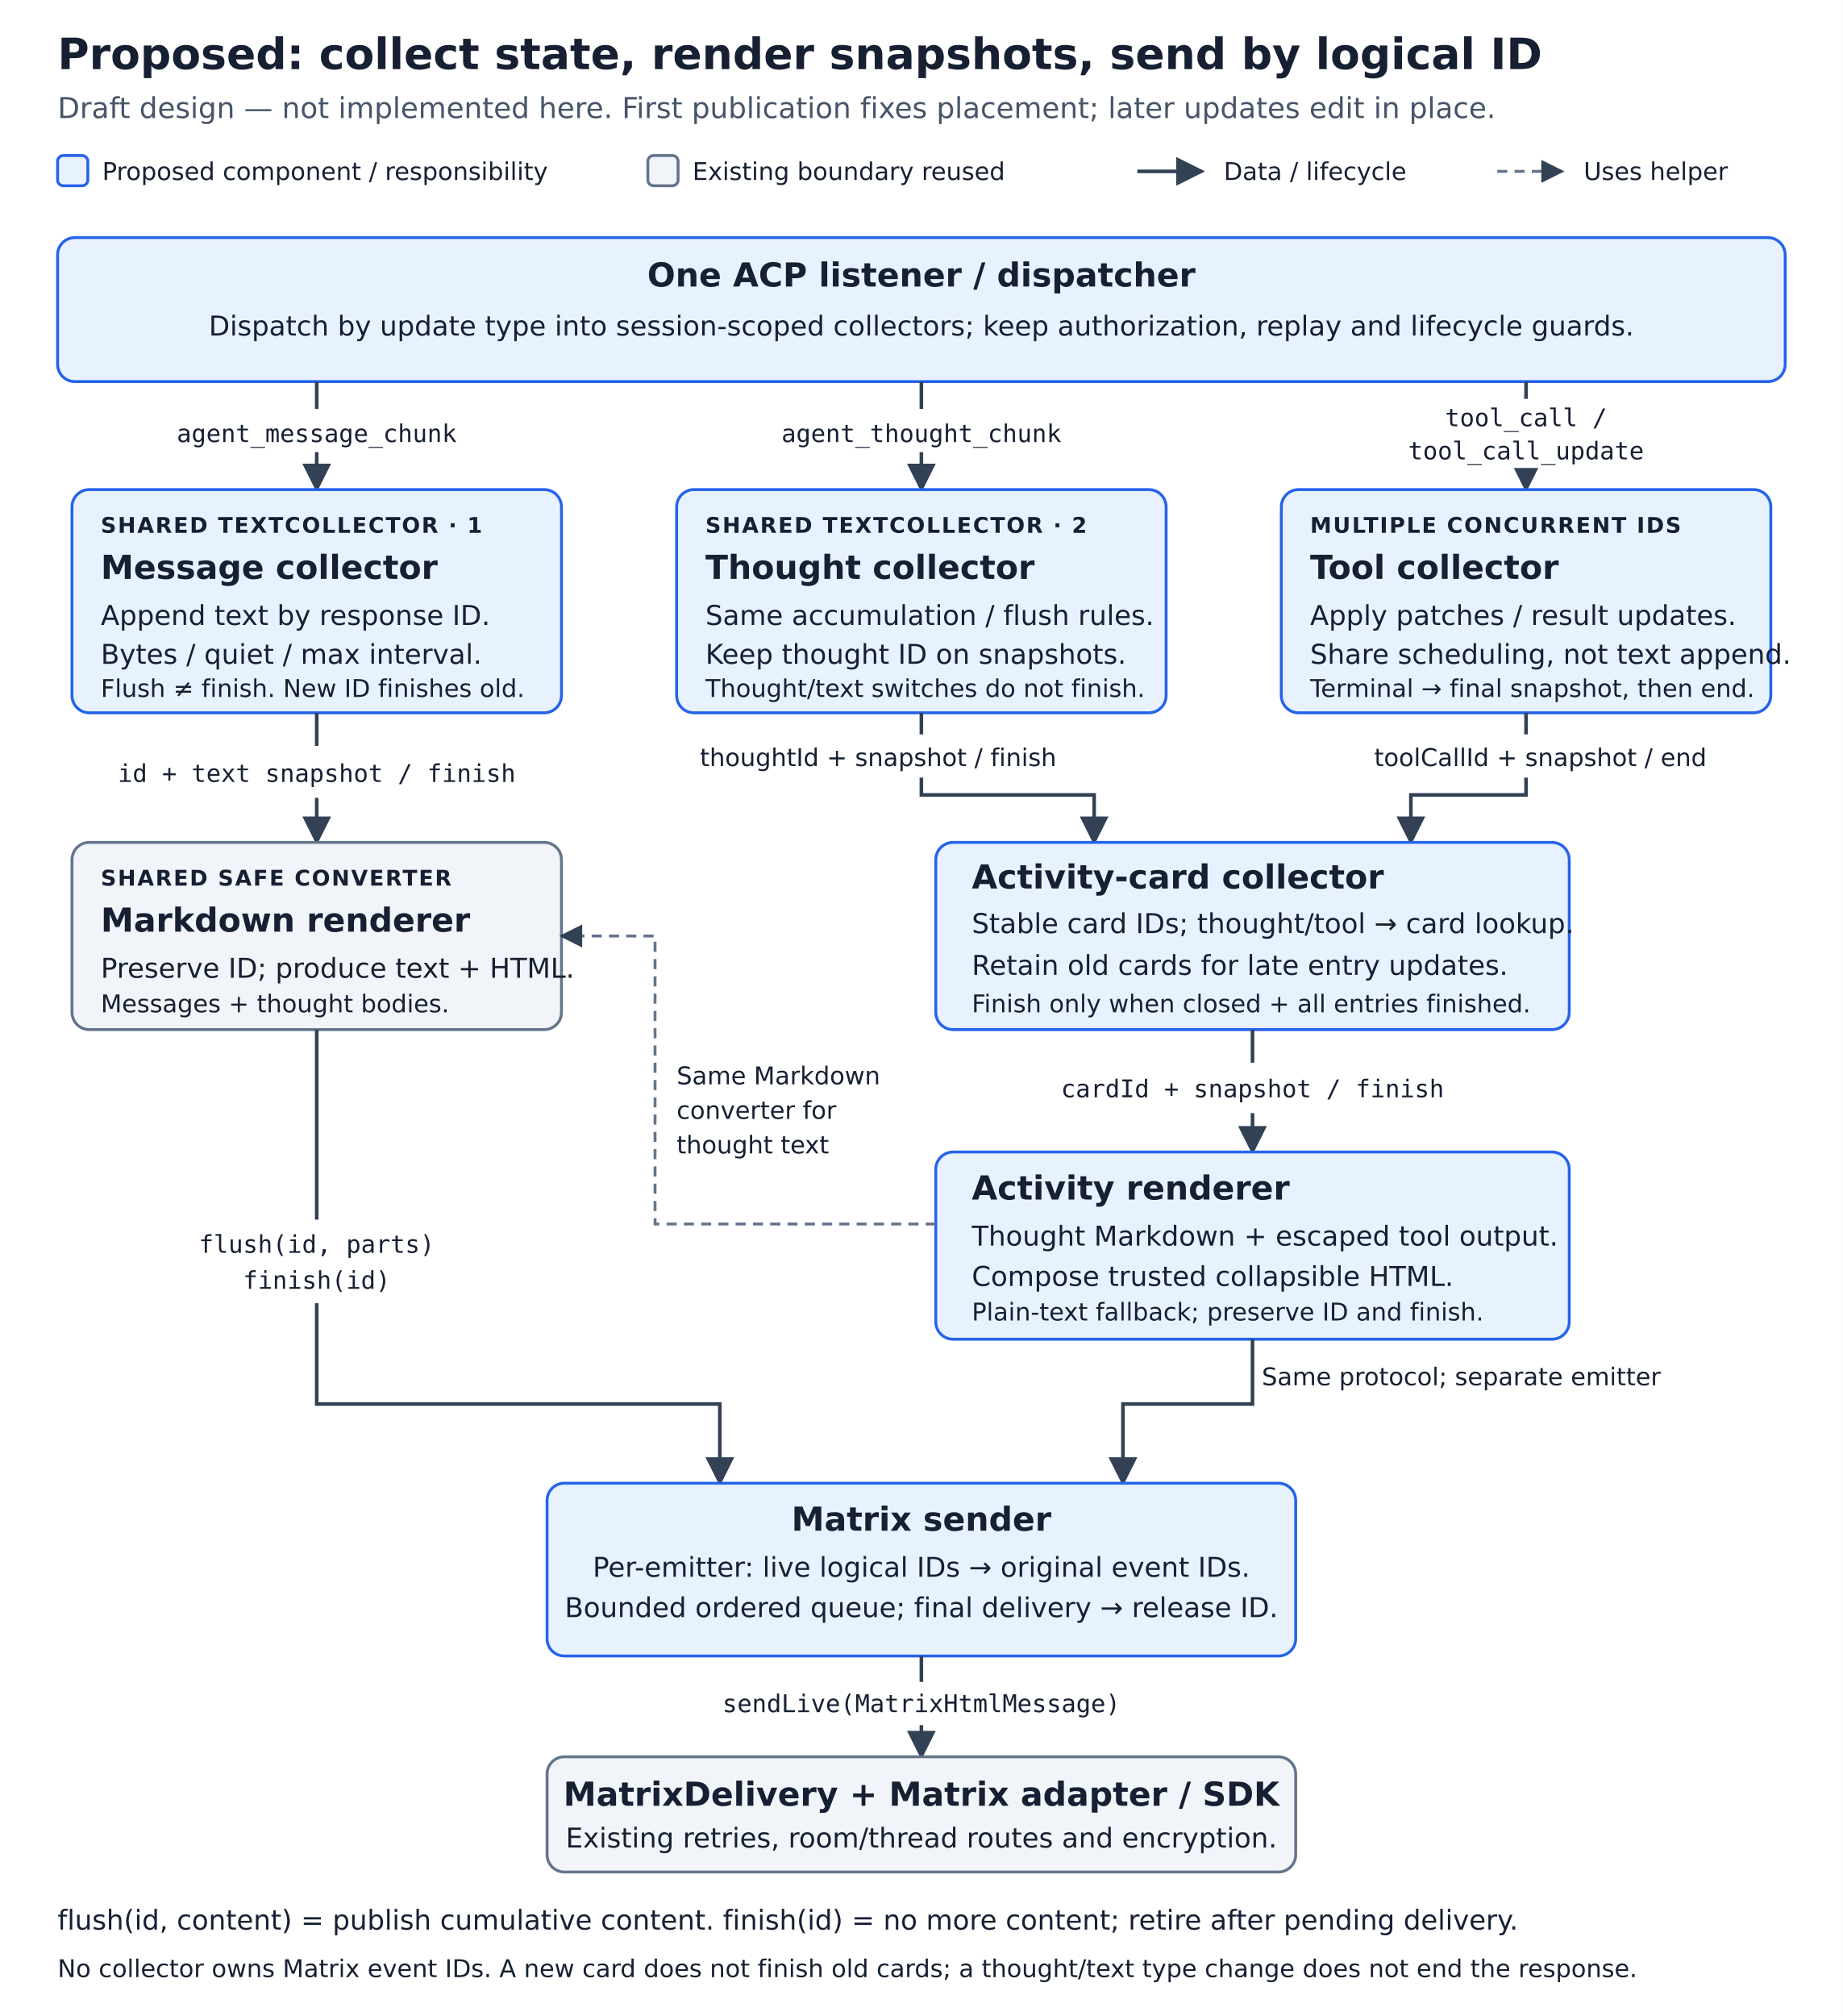
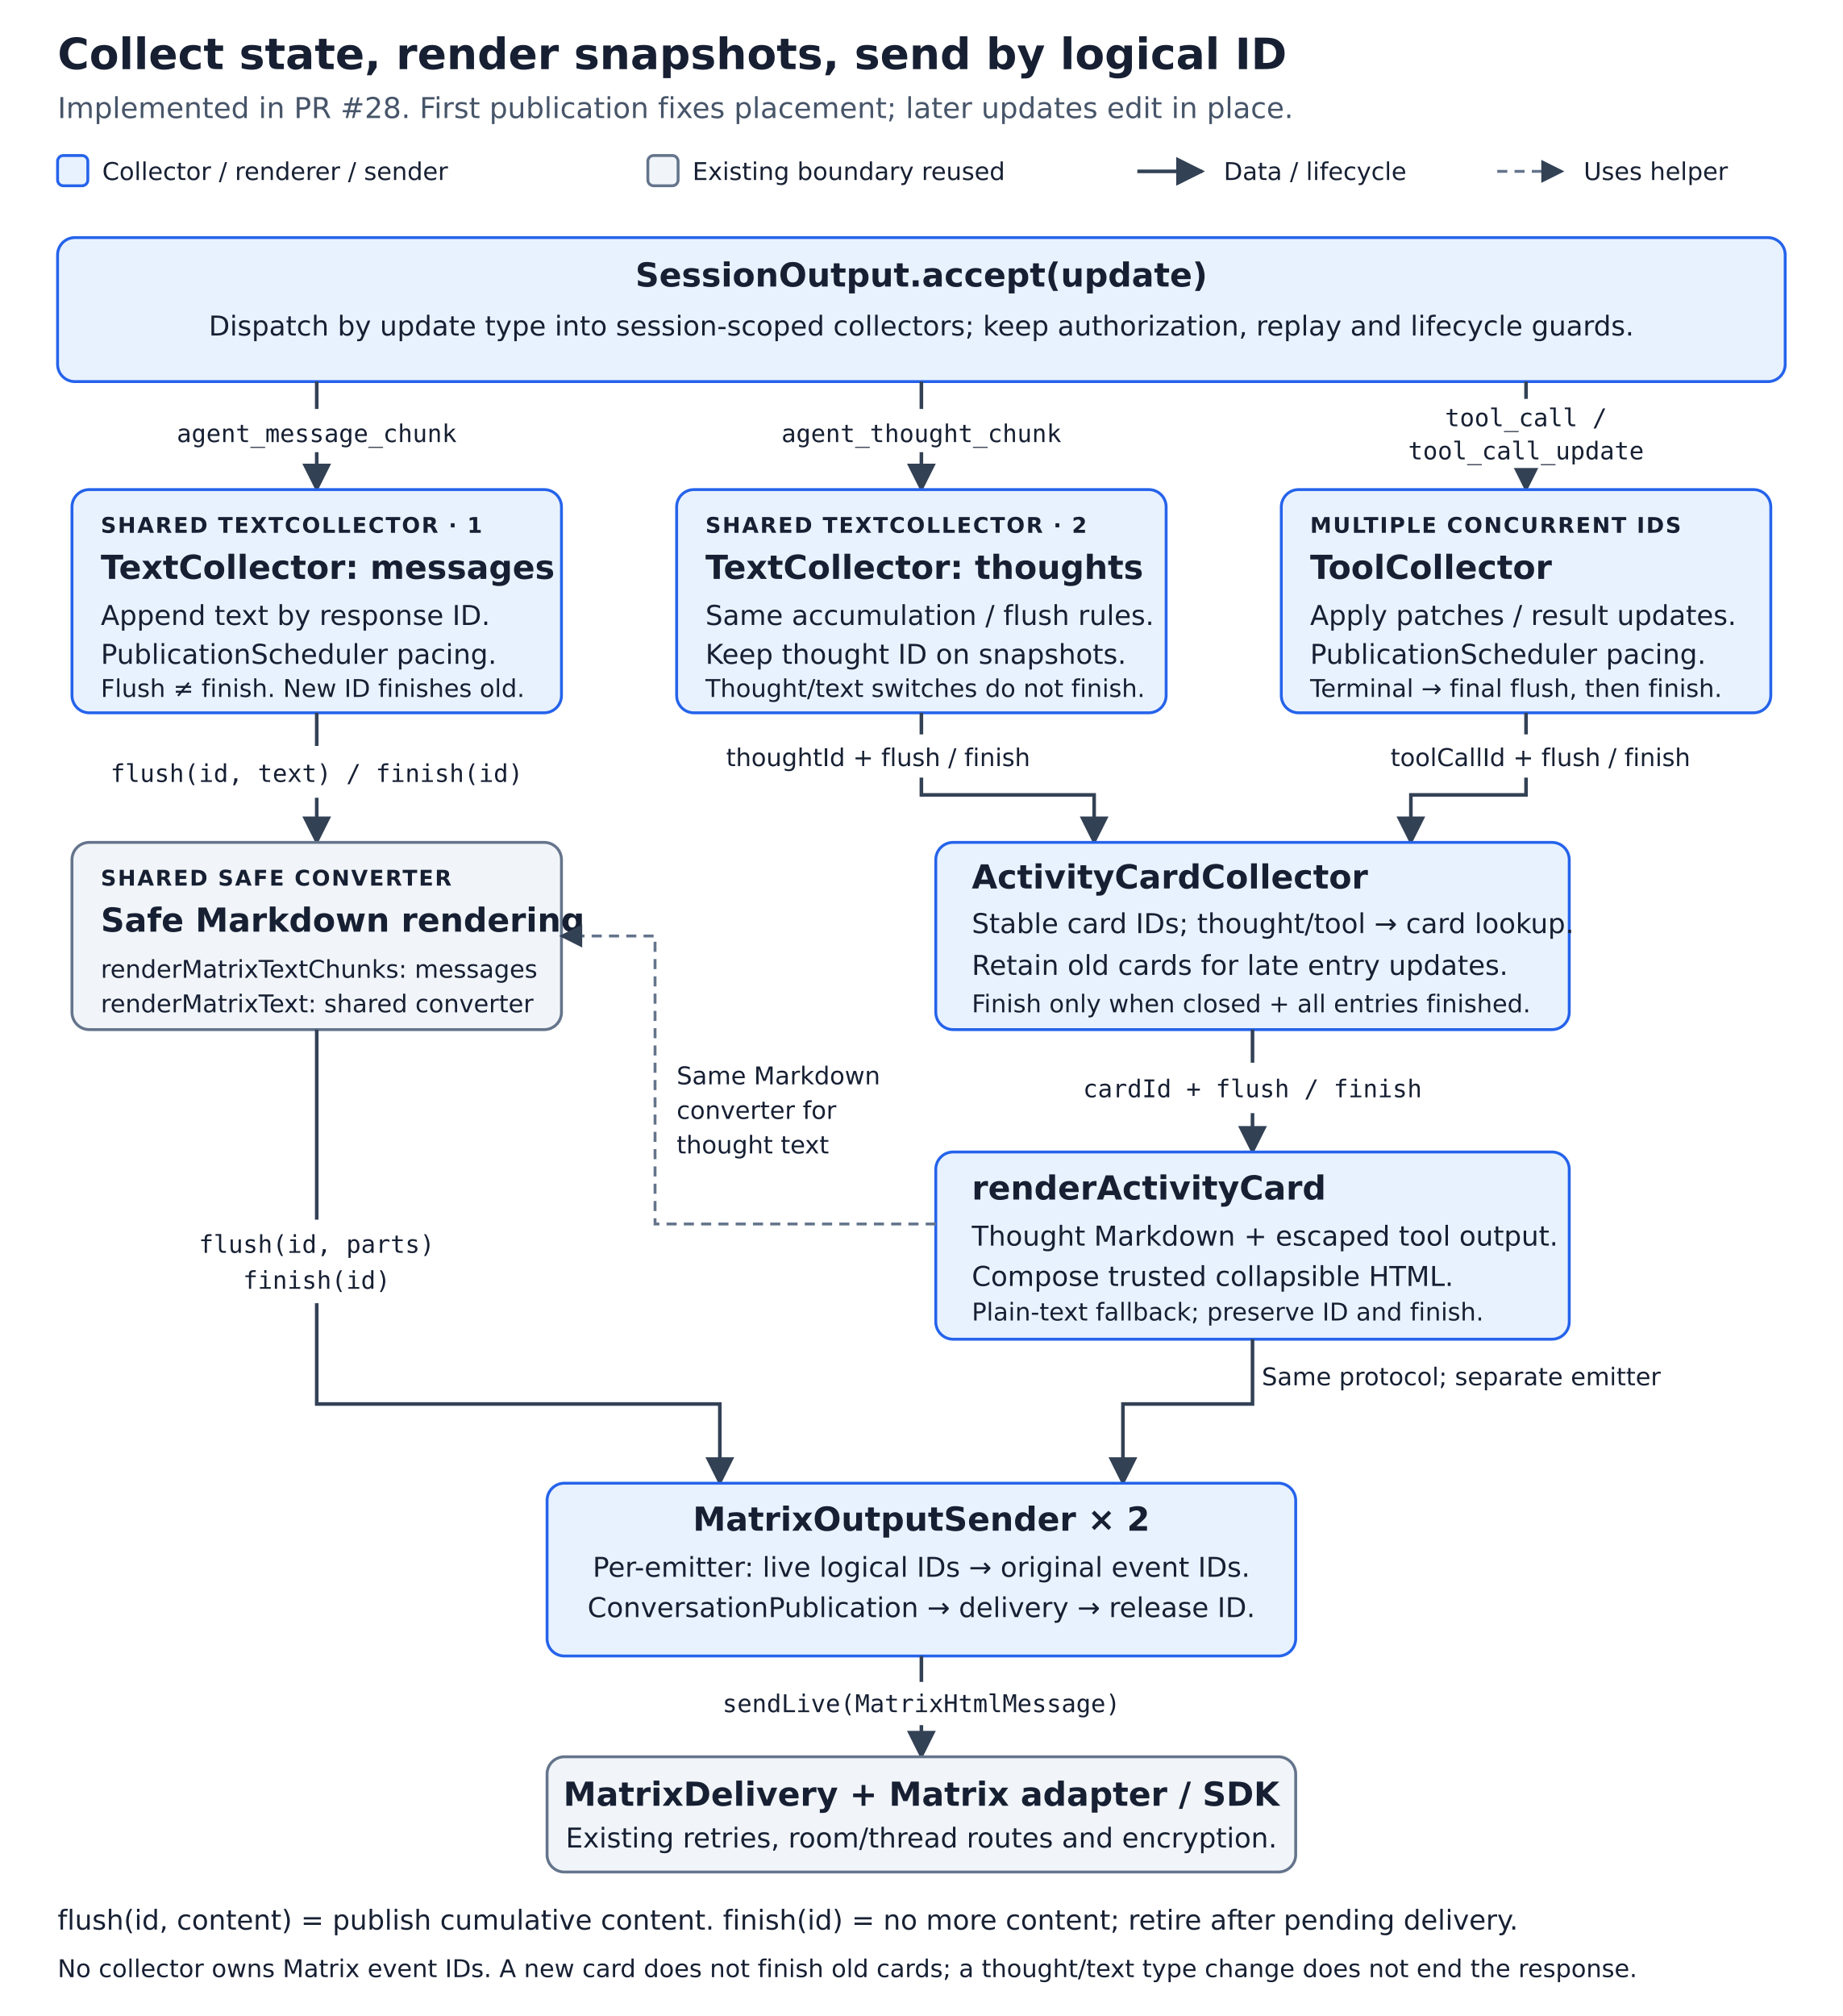
<svg xmlns="http://www.w3.org/2000/svg" width="1280" height="1400" viewBox="0 0 1280 1400" role="img" aria-labelledby="title description">
  <defs>
    <marker id="arrow" viewBox="0 0 10 10" refX="9" refY="5" markerWidth="8" markerHeight="8" orient="auto">
      <path d="M 0 0 L 10 5 L 0 10 Z" fill="#334155" />
    </marker>
    <style>
      text { font-family: DejaVu Sans, sans-serif; fill: #172033; }
      .title { font-size: 30px; font-weight: 700; }
      .subtitle { font-size: 20px; fill: #475569; }
      .name { font-size: 23px; font-weight: 700; }
      .body { font-size: 19px; }
      .small { font-size: 17px; }
      .code { font-family: DejaVu Sans Mono, monospace; font-size: 17px; }
      .tag { font-size: 15px; font-weight: 700; letter-spacing: 1px; }
      .proposed { fill: #e8f2ff; stroke: #2563eb; stroke-width: 2; }
      .reused { fill: #f1f5f9; stroke: #64748b; stroke-width: 2; }
      .flow { fill: none; stroke: #334155; stroke-width: 2.5; marker-end: url(#arrow); }
      .uses { fill: none; stroke: #64748b; stroke-width: 2; stroke-dasharray: 7 5; marker-end: url(#arrow); }
    </style>
  </defs>
  <rect width="1280" height="1400" fill="#ffffff" />
-   <text x="40" y="48" class="title">Proposed: collect state, render snapshots, send by logical ID</text>
-   <text x="40" y="82" class="subtitle">Draft design — not implemented here. First publication fixes placement; later updates edit in place.</text>
+   <text x="40" y="48" class="title">Collect state, render snapshots, send by logical ID</text>
+   <text x="40" y="82" class="subtitle">Implemented in PR #28. First publication fixes placement; later updates edit in place.</text>
  <rect x="40" y="108" width="21" height="21" rx="4" class="proposed" />
-   <text x="71" y="125" class="small">Proposed component / responsibility</text>
+   <text x="71" y="125" class="small">Collector / renderer / sender</text>
  <rect x="450" y="108" width="21" height="21" rx="4" class="reused" />
  <text x="481" y="125" class="small">Existing boundary reused</text>
  <path d="M 790 119 H 835" class="flow" />
  <text x="850" y="125" class="small">Data / lifecycle</text>
  <path d="M 1040 119 H 1085" class="uses" />
  <text x="1100" y="125" class="small">Uses helper</text>
  <rect x="40" y="165" width="1200" height="100" rx="12" class="proposed" />
-   <text x="640" y="199" text-anchor="middle" class="name">One ACP listener / dispatcher</text>
+   <text x="640" y="199" text-anchor="middle" class="name">SessionOutput.accept(update)</text>
  <text x="640" y="233" text-anchor="middle" class="body">Dispatch by update type into session-scoped collectors; keep authorization, replay and lifecycle guards.</text>
  <path d="M 220 265 V 340" class="flow" />
  <rect x="75" y="284" width="290" height="30" fill="#ffffff" />
  <text x="220" y="307" text-anchor="middle" class="code">agent_message_chunk</text>
  <path d="M 640 265 V 340" class="flow" />
  <rect x="495" y="284" width="290" height="30" fill="#ffffff" />
  <text x="640" y="307" text-anchor="middle" class="code">agent_thought_chunk</text>
  <path d="M 1060 265 V 340" class="flow" />
  <rect x="925" y="277" width="270" height="48" fill="#ffffff" />
  <text x="1060" y="296" text-anchor="middle" class="code">tool_call /</text>
  <text x="1060" y="319" text-anchor="middle" class="code">tool_call_update</text>
  <rect x="50" y="340" width="340" height="155" rx="12" class="proposed" />
  <text x="70" y="370" class="tag">SHARED TEXTCOLLECTOR · 1</text>
-   <text x="70" y="402" class="name">Message collector</text>
+   <text x="70" y="402" class="name">TextCollector: messages</text>
  <text x="70" y="434" class="body">Append text by response ID.</text>
-   <text x="70" y="461" class="body">Bytes / quiet / max interval.</text>
+   <text x="70" y="461" class="body">PublicationScheduler pacing.</text>
  <text x="70" y="484" class="small">Flush ≠ finish. New ID finishes old.</text>
  <rect x="470" y="340" width="340" height="155" rx="12" class="proposed" />
  <text x="490" y="370" class="tag">SHARED TEXTCOLLECTOR · 2</text>
-   <text x="490" y="402" class="name">Thought collector</text>
+   <text x="490" y="402" class="name">TextCollector: thoughts</text>
  <text x="490" y="434" class="body">Same accumulation / flush rules.</text>
  <text x="490" y="461" class="body">Keep thought ID on snapshots.</text>
  <text x="490" y="484" class="small">Thought/text switches do not finish.</text>
  <rect x="890" y="340" width="340" height="155" rx="12" class="proposed" />
  <text x="910" y="370" class="tag">MULTIPLE CONCURRENT IDS</text>
-   <text x="910" y="402" class="name">Tool collector</text>
+   <text x="910" y="402" class="name">ToolCollector</text>
  <text x="910" y="434" class="body">Apply patches / result updates.</text>
-   <text x="910" y="461" class="body">Share scheduling, not text append.</text>
-   <text x="910" y="484" class="small">Terminal → final snapshot, then end.</text>
+   <text x="910" y="461" class="body">PublicationScheduler pacing.</text>
+   <text x="910" y="484" class="small">Terminal → final flush, then finish.</text>
  <path d="M 220 495 V 585" class="flow" />
  <rect x="65" y="518" width="310" height="36" fill="#ffffff" />
-   <text x="220" y="543" text-anchor="middle" class="code">id + text snapshot / finish</text>
+   <text x="220" y="543" text-anchor="middle" class="code">flush(id, text) / finish(id)</text>
  <path d="M 640 495 V 552 H 760 V 585" class="flow" />
  <rect x="470" y="510" width="290" height="30" fill="#ffffff" />
-   <text x="610" y="532" text-anchor="middle" class="small">thoughtId + snapshot / finish</text>
+   <text x="610" y="532" text-anchor="middle" class="small">thoughtId + flush / finish</text>
  <path d="M 1060 495 V 552 H 980 V 585" class="flow" />
  <rect x="915" y="510" width="310" height="30" fill="#ffffff" />
-   <text x="1070" y="532" text-anchor="middle" class="small">toolCallId + snapshot / end</text>
+   <text x="1070" y="532" text-anchor="middle" class="small">toolCallId + flush / finish</text>
  <rect x="50" y="585" width="340" height="130" rx="12" class="reused" />
  <text x="70" y="615" class="tag">SHARED SAFE CONVERTER</text>
-   <text x="70" y="647" class="name">Markdown renderer</text>
-   <text x="70" y="679" class="body">Preserve ID; produce text + HTML.</text>
-   <text x="70" y="703" class="small">Messages + thought bodies.</text>
+   <text x="70" y="647" class="name">Safe Markdown rendering</text>
+   <text x="70" y="679" class="small">renderMatrixTextChunks: messages</text>
+   <text x="70" y="703" class="small">renderMatrixText: shared converter</text>
  <rect x="650" y="585" width="440" height="130" rx="12" class="proposed" />
-   <text x="675" y="617" class="name">Activity-card collector</text>
+   <text x="675" y="617" class="name">ActivityCardCollector</text>
  <text x="675" y="648" class="body">Stable card IDs; thought/tool → card lookup.</text>
  <text x="675" y="677" class="body">Retain old cards for late entry updates.</text>
  <text x="675" y="703" class="small">Finish only when closed + all entries finished.</text>
  <path d="M 870 715 V 800" class="flow" />
  <rect x="665" y="738" width="410" height="35" fill="#ffffff" />
-   <text x="870" y="762" text-anchor="middle" class="code">cardId + snapshot / finish</text>
+   <text x="870" y="762" text-anchor="middle" class="code">cardId + flush / finish</text>
  <rect x="650" y="800" width="440" height="130" rx="12" class="proposed" />
-   <text x="675" y="833" class="name">Activity renderer</text>
+   <text x="675" y="833" class="name">renderActivityCard</text>
  <text x="675" y="865" class="body">Thought Markdown + escaped tool output.</text>
  <text x="675" y="893" class="body">Compose trusted collapsible HTML.</text>
  <text x="675" y="917" class="small">Plain-text fallback; preserve ID and finish.</text>
  <path d="M 650 850 H 455 V 650 H 390" class="uses" />
  <text x="470" y="753" class="small">Same Markdown</text>
  <text x="470" y="777" class="small">converter for</text>
  <text x="470" y="801" class="small">thought text</text>
  <path d="M 220 715 V 975 H 500 V 1030" class="flow" />
  <rect x="60" y="847" width="320" height="58" fill="#ffffff" />
  <text x="220" y="870" text-anchor="middle" class="code">flush(id, parts)</text>
  <text x="220" y="895" text-anchor="middle" class="code">finish(id)</text>
  <path d="M 870 930 V 975 H 780 V 1030" class="flow" />
  <text x="1015" y="962" text-anchor="middle" class="small">Same protocol; separate emitter</text>
  <rect x="380" y="1030" width="520" height="120" rx="12" class="proposed" />
-   <text x="640" y="1063" text-anchor="middle" class="name">Matrix sender</text>
+   <text x="640" y="1063" text-anchor="middle" class="name">MatrixOutputSender × 2</text>
  <text x="640" y="1095" text-anchor="middle" class="body">Per-emitter: live logical IDs → original event IDs.</text>
-   <text x="640" y="1123" text-anchor="middle" class="body">Bounded ordered queue; final delivery → release ID.</text>
+   <text x="640" y="1123" text-anchor="middle" class="body">ConversationPublication → delivery → release ID.</text>
  <path d="M 640 1150 V 1220" class="flow" />
  <rect x="450" y="1168" width="380" height="30" fill="#ffffff" />
  <text x="640" y="1189" text-anchor="middle" class="code">sendLive(MatrixHtmlMessage)</text>
  <rect x="380" y="1220" width="520" height="80" rx="12" class="reused" />
  <text x="640" y="1254" text-anchor="middle" class="name">MatrixDelivery + Matrix adapter / SDK</text>
  <text x="640" y="1283" text-anchor="middle" class="body">Existing retries, room/thread routes and encryption.</text>
  <text x="40" y="1340" class="body">flush(id, content) = publish cumulative content. finish(id) = no more content; retire after pending delivery.</text>
  <text x="40" y="1373" class="small">No collector owns Matrix event IDs. A new card does not finish old cards; a thought/text type change does not end the response.</text>
</svg>
